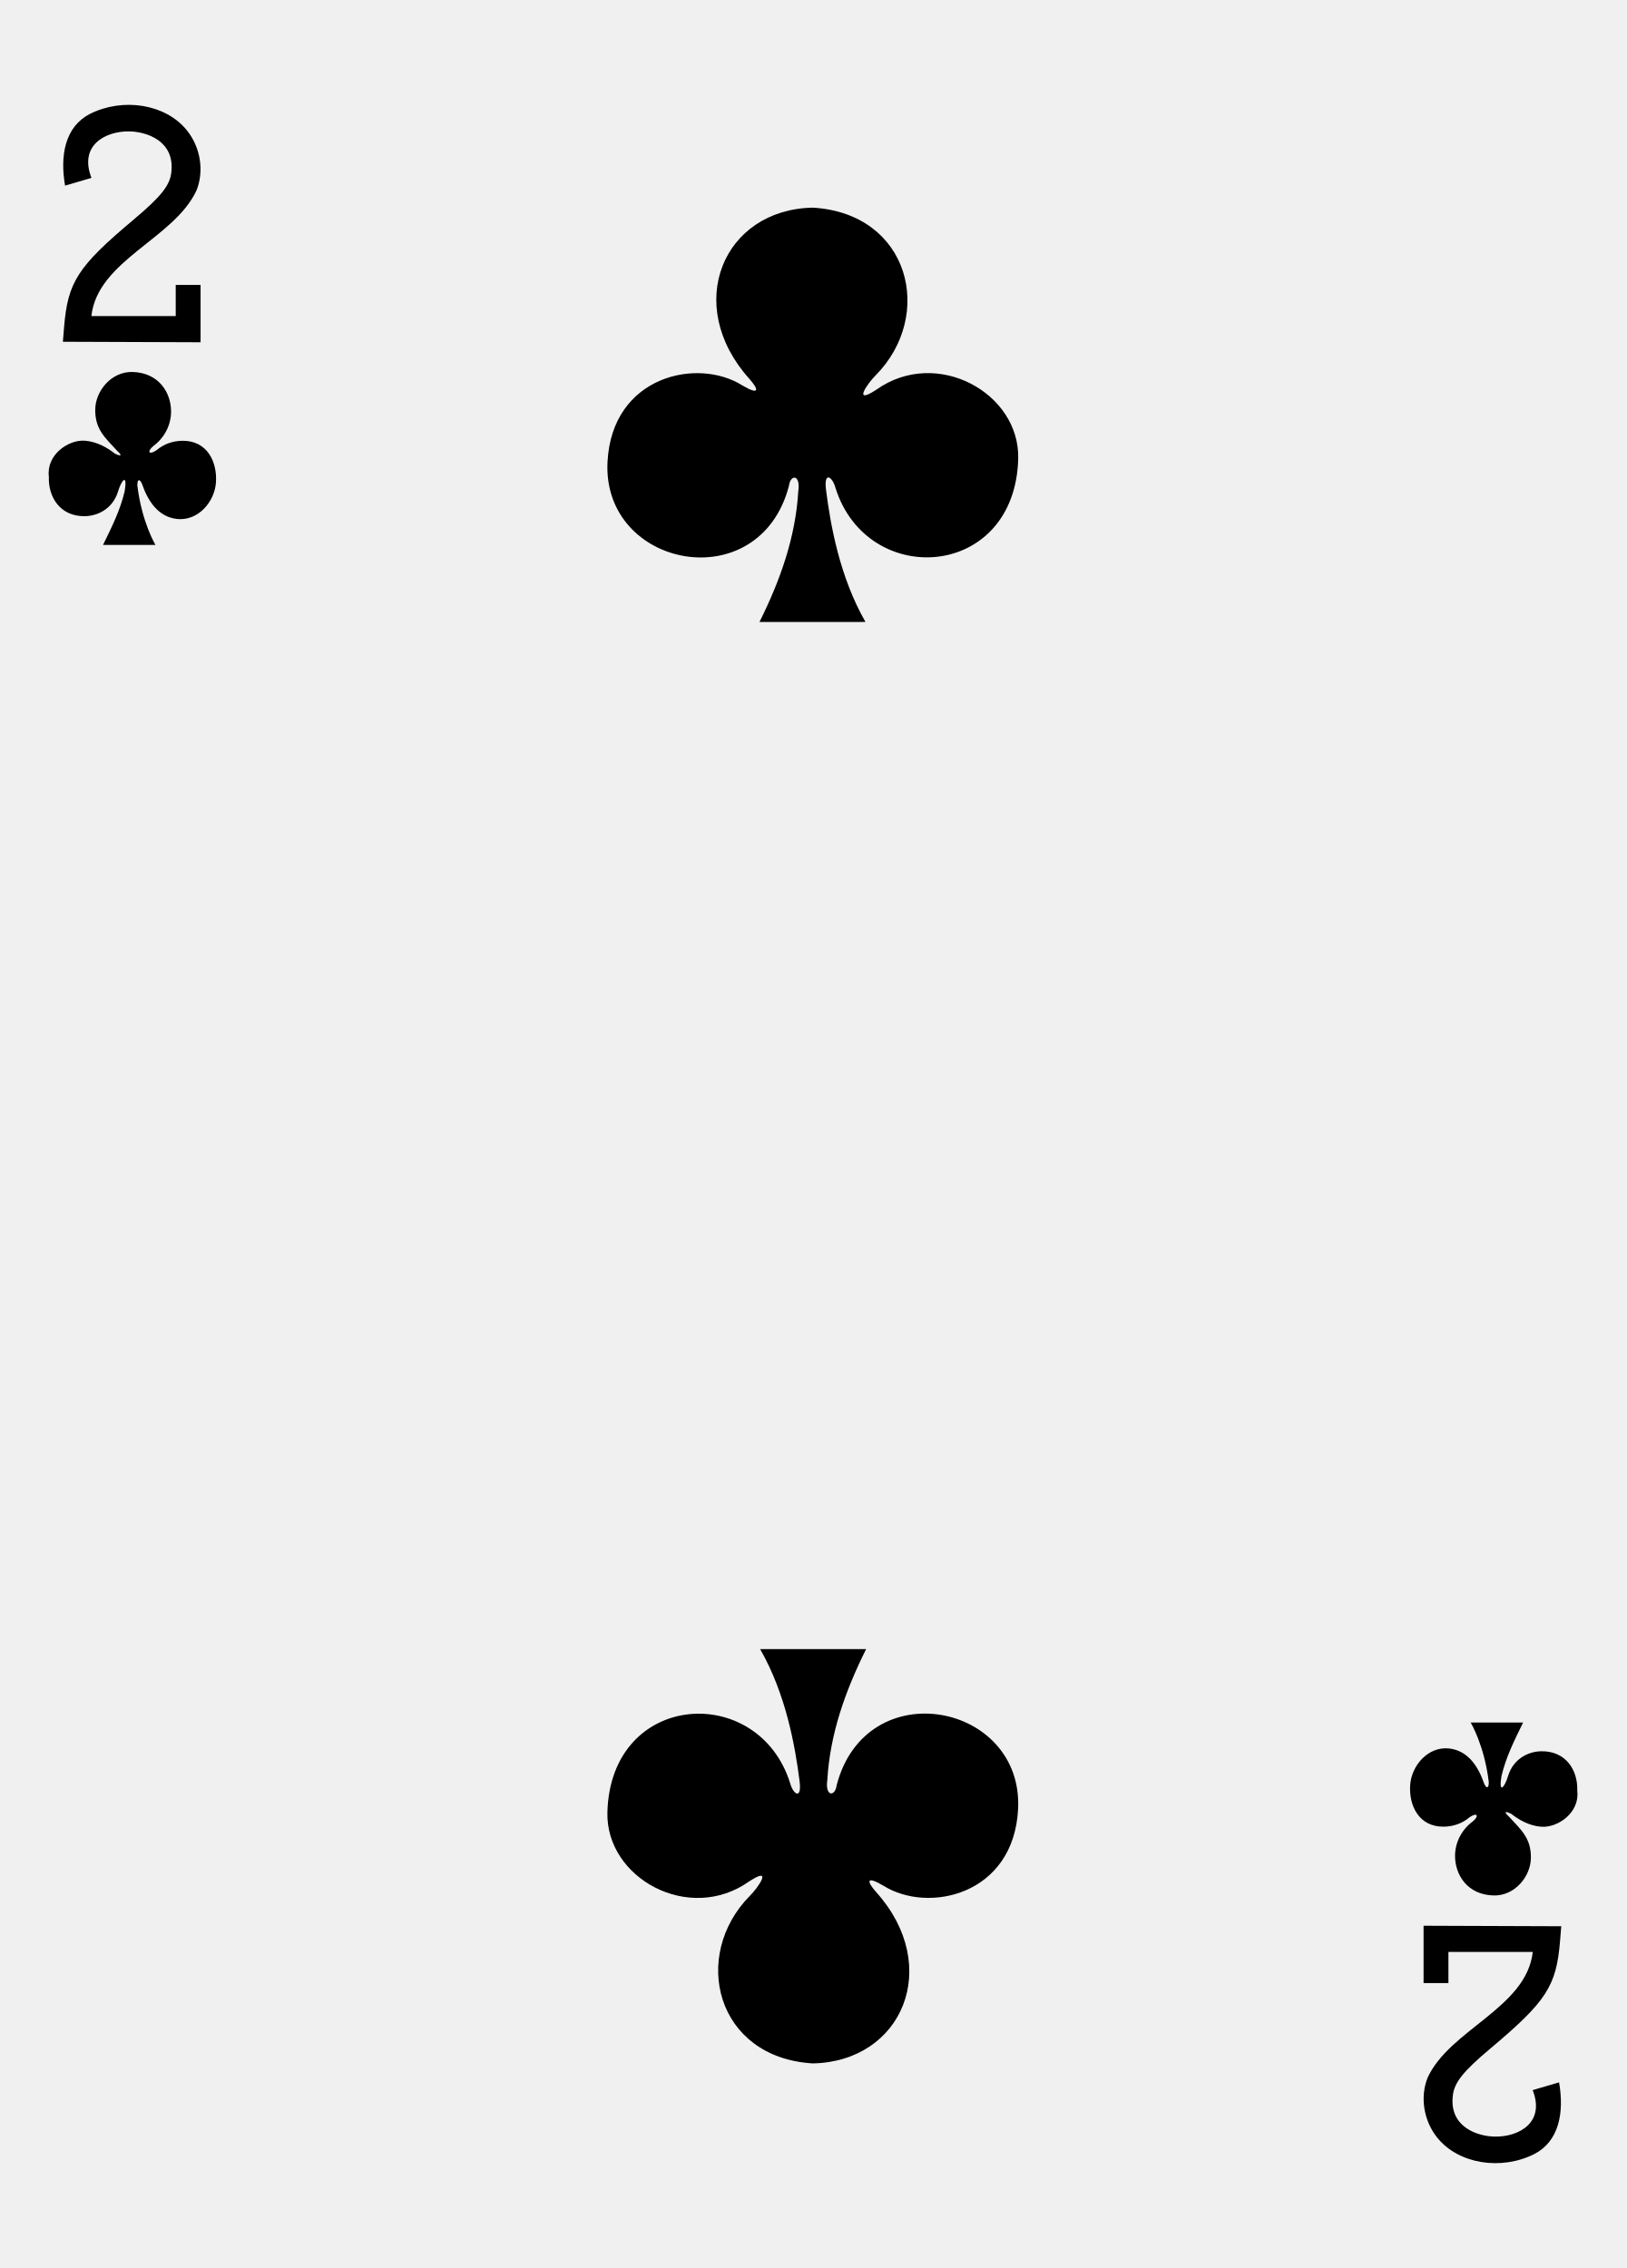
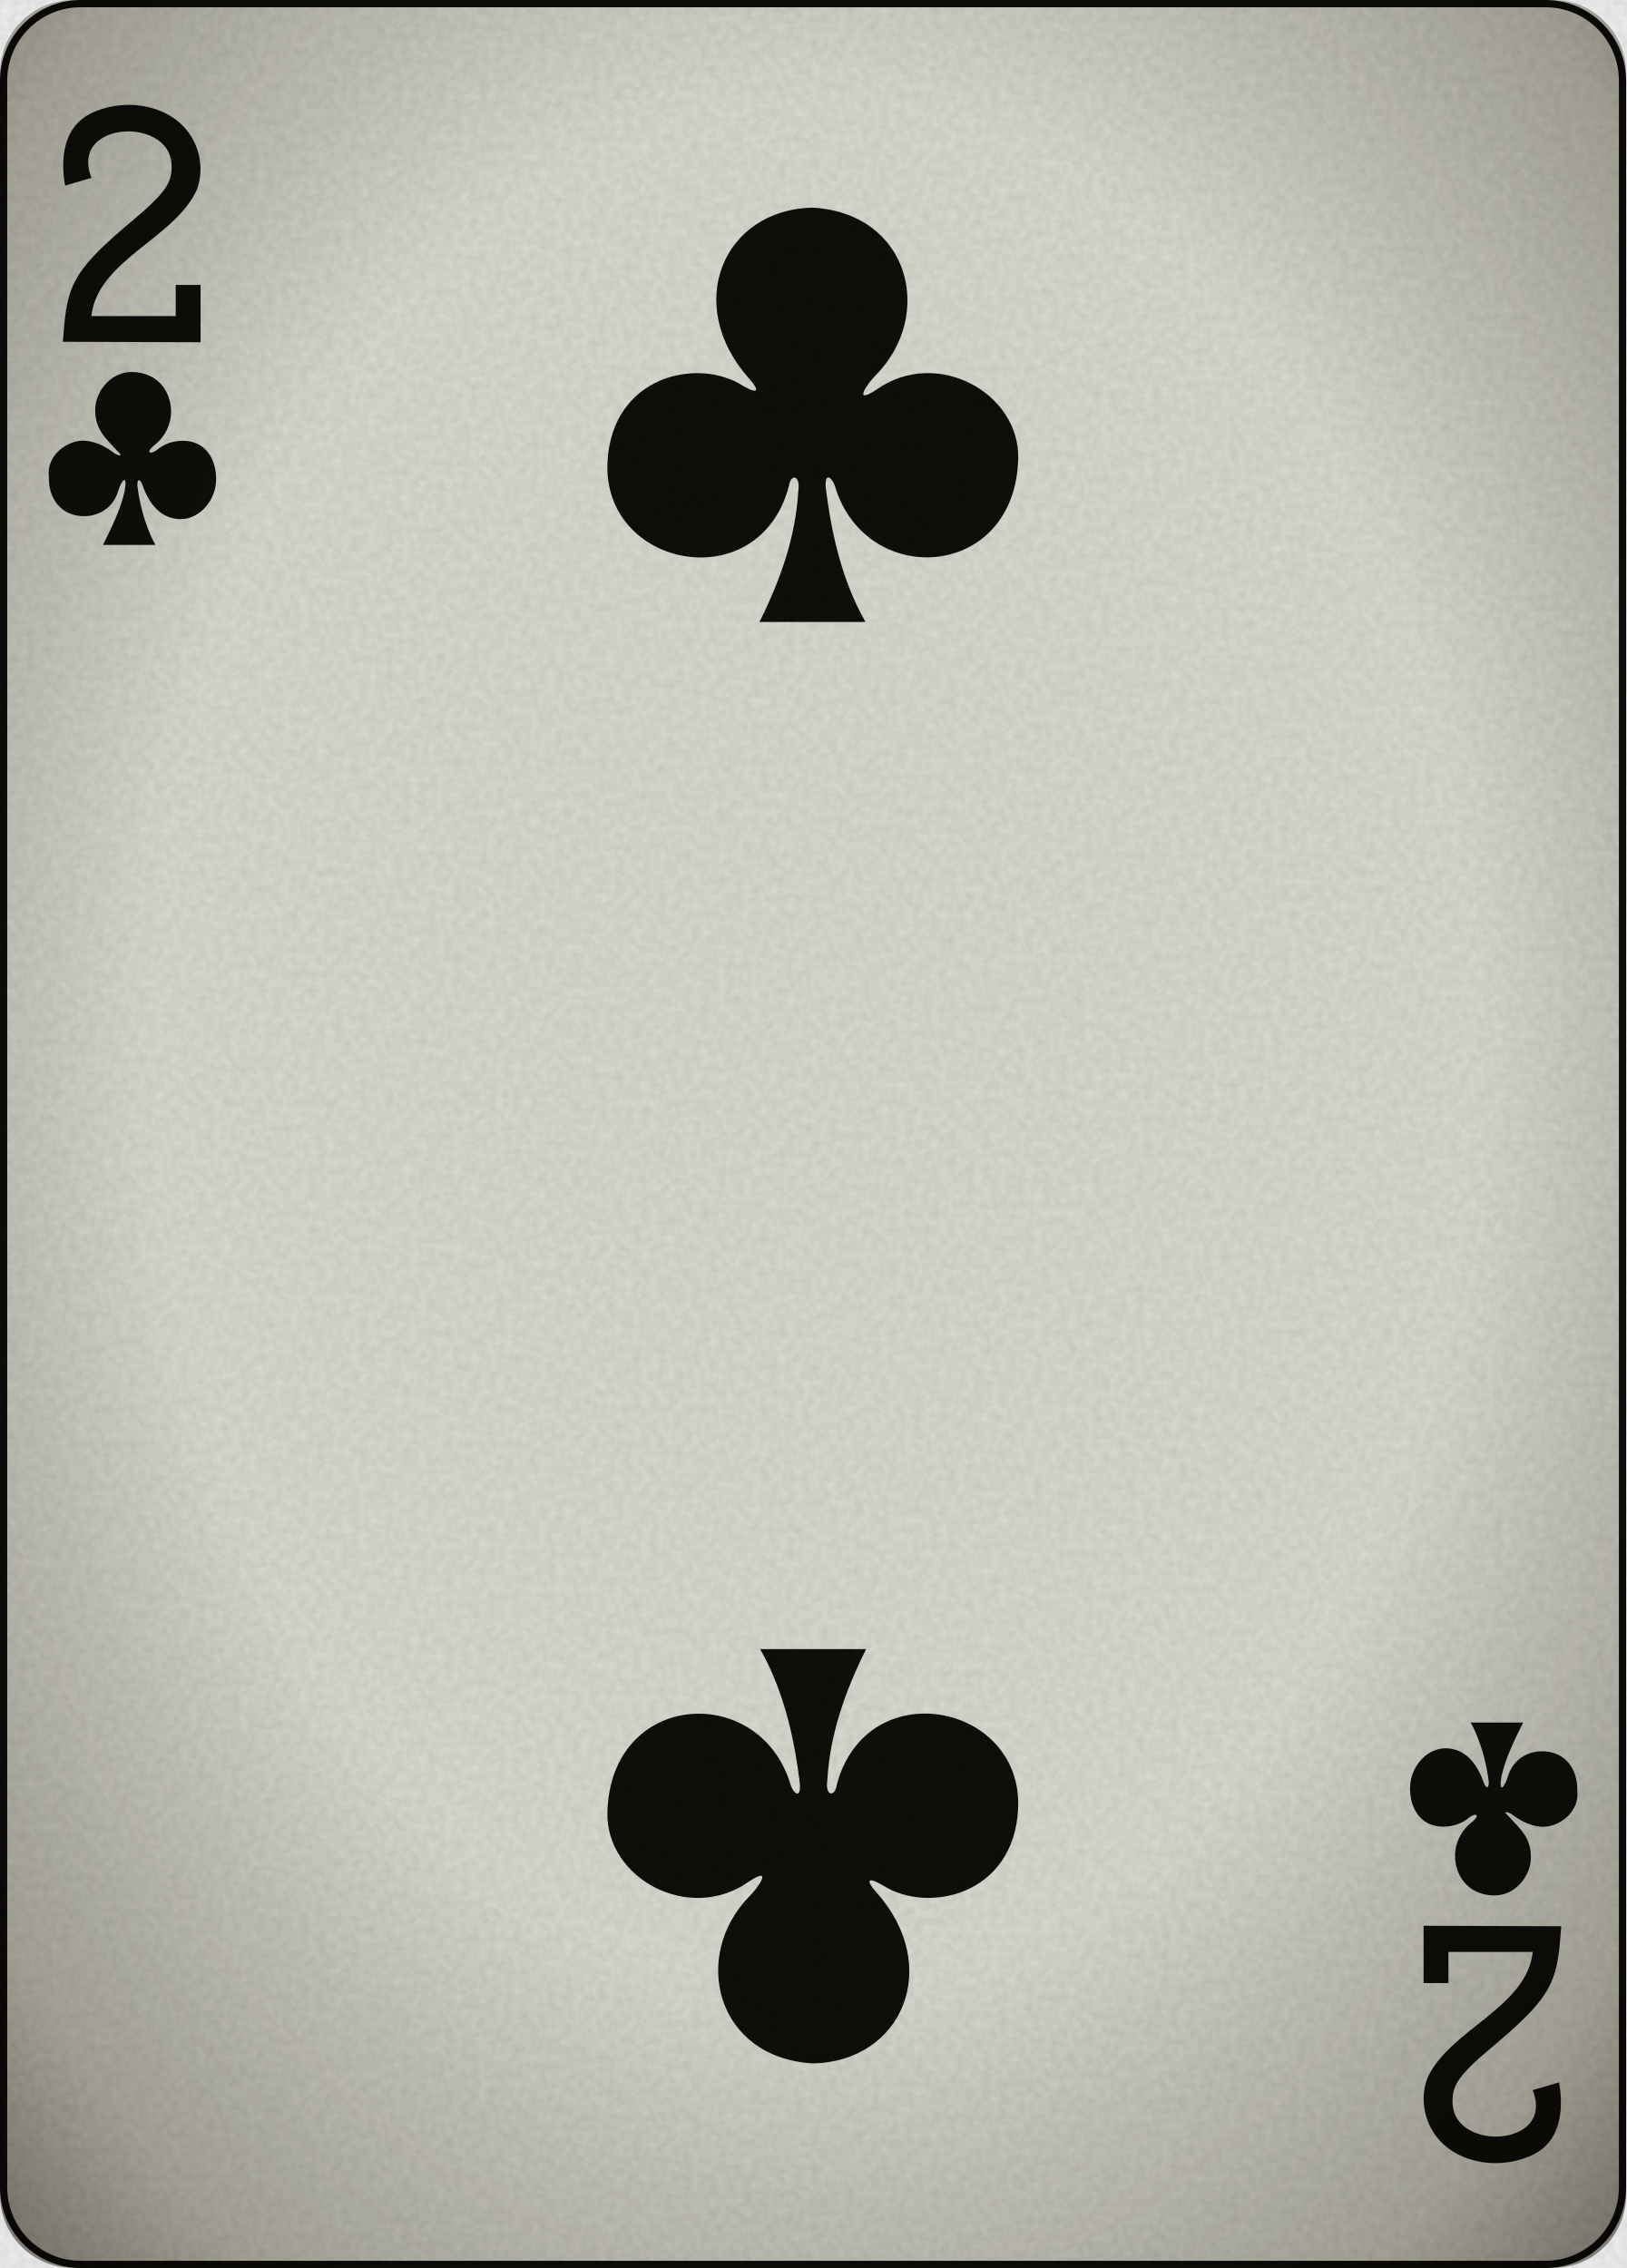
<svg xmlns="http://www.w3.org/2000/svg" width="224.225" height="312.808" id="svg4423" version="1.1">
-   <g id="layer1" style="display:inline" transform="translate(-259.9347,-369.7772)">
+   <defs id="defs4425">
+     <filter id="envejecido" x="-15%" y="-15%" width="130%" height="130%" color-interpolation-filters="sRGB">
+       <feColorMatrix in="SourceGraphic" type="matrix" values="0.62 0.12 0.05 0 0.06                 0.05 0.70 0.05 0 0.06                 0.00 0.06 0.72 0 0.04                 0    0    0    1 0" result="warm" />
+       <feTurbulence type="fractalNoise" baseFrequency="0.85" numOctaves="2" seed="11" result="noise" />
+       <feColorMatrix in="noise" type="matrix" values="0 0 0 0 0                 0 0 0 0 0                 0 0 0 0 0                 0 0 0 0.10 0" result="noiseAlpha" />
+       <feComposite in="noiseAlpha" in2="warm" operator="over" result="grained" />
+     </filter>
+     <radialGradient id="vignette-grad" cx="50%" cy="46%" r="75%">
+       <stop offset="55%" stop-color="#2a1a0a" stop-opacity="0" />
+       <stop offset="85%" stop-color="#2a1a0a" stop-opacity="0.28" />
+       <stop offset="100%" stop-color="#160d05" stop-opacity="0.55" />
+     </radialGradient>
+   </defs>
+   <g id="layer1" style="display:inline" transform="translate(-259.9347,-369.7772)" filter="url(#envejecido)">
    <g id="g6628" style="display:inline" transform="translate(-50.13783,936.4613)">
      <g id="g8322" transform="translate(-887.4022,-844.3261)">
        <g id="g8879-4" style="display:inline" transform="translate(-5059.956,3024.952)">
+           <rect ry="10.63" rx="10.63" style="display:inline;fill:#ffffff;fill-opacity:1;stroke:#000000;stroke-width:0.997;stroke-miterlimit:4;stroke-dasharray:none;stroke-opacity:1" id="rect6347-8" width="223.228" height="311.811" x="6257.929" y="-2746.811" />
          <g id="g8574-8" transform="matrix(0.3010621,0,0,0.3010621,5679.86,-1949.801)" />
        </g>
      </g>
      <g id="g6620" transform="translate(-0.1362269,2.5315816e-5)">
        <path id="path7100-2" d="m 1947.701,-2492.42 0.547,-6.705 c 1.692,-20.723 6.226,-27.723 31.96,-49.343 12.488,-10.492 16.588,-15.669 17.165,-21.677 1.631,-14.15 -11.131,-18.57 -19.448,-18.647 -10.769,-0.099 -22.951,6.349 -17.143,21.304 l -12.079,3.547 c -2.439,-13.951 0.056,-27.044 11.378,-32.858 15.101,-7.572 34.478,-4.601 44.255,7.33 6.571,8.019 8.064,19.086 4.543,27.754 -10.299,22.16 -45.243,31.908 -48.132,57.528 l 38.634,0 0,-14.267 11.379,0 0,26.264 z" style="display:inline;fill:#000000;fill-opacity:1" transform="matrix(0.3010621,0,0,0.3010621,-267.4981,230.8244)" />
        <path style="display:inline;fill:#000000;fill-opacity:1" d="m 2633.966,-1766.532 -0.547,6.705 c -1.692,20.723 -6.226,27.723 -31.96,49.343 -12.488,10.492 -16.588,15.669 -17.165,21.677 -1.631,14.15 11.131,18.57 19.448,18.647 10.769,0.099 22.951,-6.349 17.143,-21.304 l 12.079,-3.547 c 2.439,13.951 -0.056,27.044 -11.378,32.858 -15.101,7.572 -34.478,4.601 -44.255,-7.33 -6.571,-8.019 -8.064,-19.086 -4.543,-27.754 10.299,-22.16 45.243,-31.908 48.132,-57.528 l -38.634,0 0,14.267 -11.379,0 0,-26.264 z" id="path7116-4" transform="matrix(0.3010621,0,0,0.3010621,-267.4981,230.8244)" />
        <path style="display:inline;fill:#000000;fill-opacity:1" d="m 414.935,-480.903 c 2.879,-5.776 4.976,-11.701 5.348,-18.037 0.342,-2.332 -1.075,-2.371 -1.288,-0.729 -4.076,15.593 -25.763,11.37 -25.017,-3.297 0.605,-11.895 12.419,-14.454 18.582,-10.565 2.434,1.433 2.296,0.575 0.968,-0.912 -9.155,-10.211 -3.61,-23.362 8.761,-23.602 13.38,0.793 16.851,14.87 8.644,23.148 -1.021,0.995 -3.284,4.191 0.123,1.956 8.287,-5.888 19.787,0.443 19.553,9.521 -0.433,16.739 -20.839,17.987 -25.203,4.006 -0.42,-1.55 -1.629,-2.329 -1.295,0.304 0.605,4.767 1.857,11.953 5.437,18.206 z" id="path3259" />
        <path id="path3407" d="m 429.637,-339.236 c -2.879,5.775 -4.976,11.701 -5.348,18.037 -0.342,2.332 1.075,2.371 1.288,0.729 4.076,-15.593 25.763,-11.37 25.017,3.296 -0.605,11.895 -12.419,14.454 -18.582,10.565 -2.434,-1.433 -2.296,-0.575 -0.968,0.912 9.155,10.211 3.61,23.362 -8.761,23.602 -13.38,-0.793 -16.851,-14.87 -8.644,-23.148 1.021,-0.995 3.284,-4.191 -0.123,-1.956 -8.287,5.888 -19.787,-0.443 -19.553,-9.521 0.433,-16.739 20.839,-17.987 25.203,-4.006 0.42,1.55 1.629,2.329 1.295,-0.304 -0.605,-4.767 -1.857,-11.953 -5.437,-18.206 z" style="display:inline;fill:#000000;fill-opacity:1" />
        <path style="display:inline;fill:#000000;fill-opacity:1" d="m 324.415,-491.527 c 1.192,-2.445 2.352,-4.721 2.984,-7.401 0.419,-2.528 -0.438,-1.589 -0.925,0.068 -0.721,2.297 -2.723,3.344 -4.58,3.369 -3.371,0.045 -5.053,-2.604 -4.948,-5.454 -0.368,-2.999 2.671,-5.12 4.962,-4.957 1.722,0.123 3.224,1.052 4.133,1.775 0.596,0.315 1.234,0.455 0.345,-0.358 -1.678,-1.833 -3.077,-2.964 -3.046,-5.711 0.029,-2.579 2.233,-5.268 5.155,-5.184 3.651,0.105 5.312,2.89 5.303,5.481 -0.01,1.888 -0.954,3.626 -2.411,4.703 -0.944,0.766 -0.679,1.34 0.398,0.615 1.035,-0.892 2.267,-1.283 3.545,-1.31 3.49,-0.055 4.855,2.961 4.655,5.764 -0.187,2.626 -2.423,5.328 -5.369,5.022 -2.631,-0.301 -4.013,-2.51 -4.805,-4.777 -0.262,-0.695 -0.676,-0.883 -0.664,0.153 0.608,5.057 2.492,8.204 2.505,8.202 z" id="path3454" />
        <path id="path3476" d="m 520.228,-329.11 c -1.192,2.445 -2.352,4.721 -2.984,7.401 -0.419,2.528 0.438,1.589 0.925,-0.068 0.721,-2.297 2.723,-3.344 4.58,-3.369 3.371,-0.045 5.053,2.604 4.948,5.454 0.368,2.999 -2.671,5.12 -4.962,4.957 -1.722,-0.123 -3.224,-1.052 -4.133,-1.775 -0.596,-0.315 -1.234,-0.455 -0.345,0.358 1.678,1.833 3.077,2.964 3.046,5.711 -0.029,2.579 -2.233,5.268 -5.155,5.184 -3.651,-0.105 -5.312,-2.89 -5.303,-5.481 0.01,-1.888 0.954,-3.626 2.411,-4.703 0.944,-0.766 0.679,-1.34 -0.398,-0.615 -1.035,0.892 -2.267,1.283 -3.545,1.31 -3.49,0.055 -4.855,-2.961 -4.655,-5.764 0.187,-2.626 2.423,-5.328 5.369,-5.022 2.631,0.301 4.013,2.51 4.805,4.777 0.262,0.695 0.676,0.883 0.664,-0.153 -0.608,-5.057 -2.492,-8.204 -2.505,-8.202 z" style="display:inline;fill:#000000;fill-opacity:1" />
      </g>
    </g>
  </g>
+   <rect x="0" y="0" width="224.225" height="312.808" rx="10.09" ry="10.09" fill="url(#vignette-grad)" style="mix-blend-mode:multiply" />
</svg>
